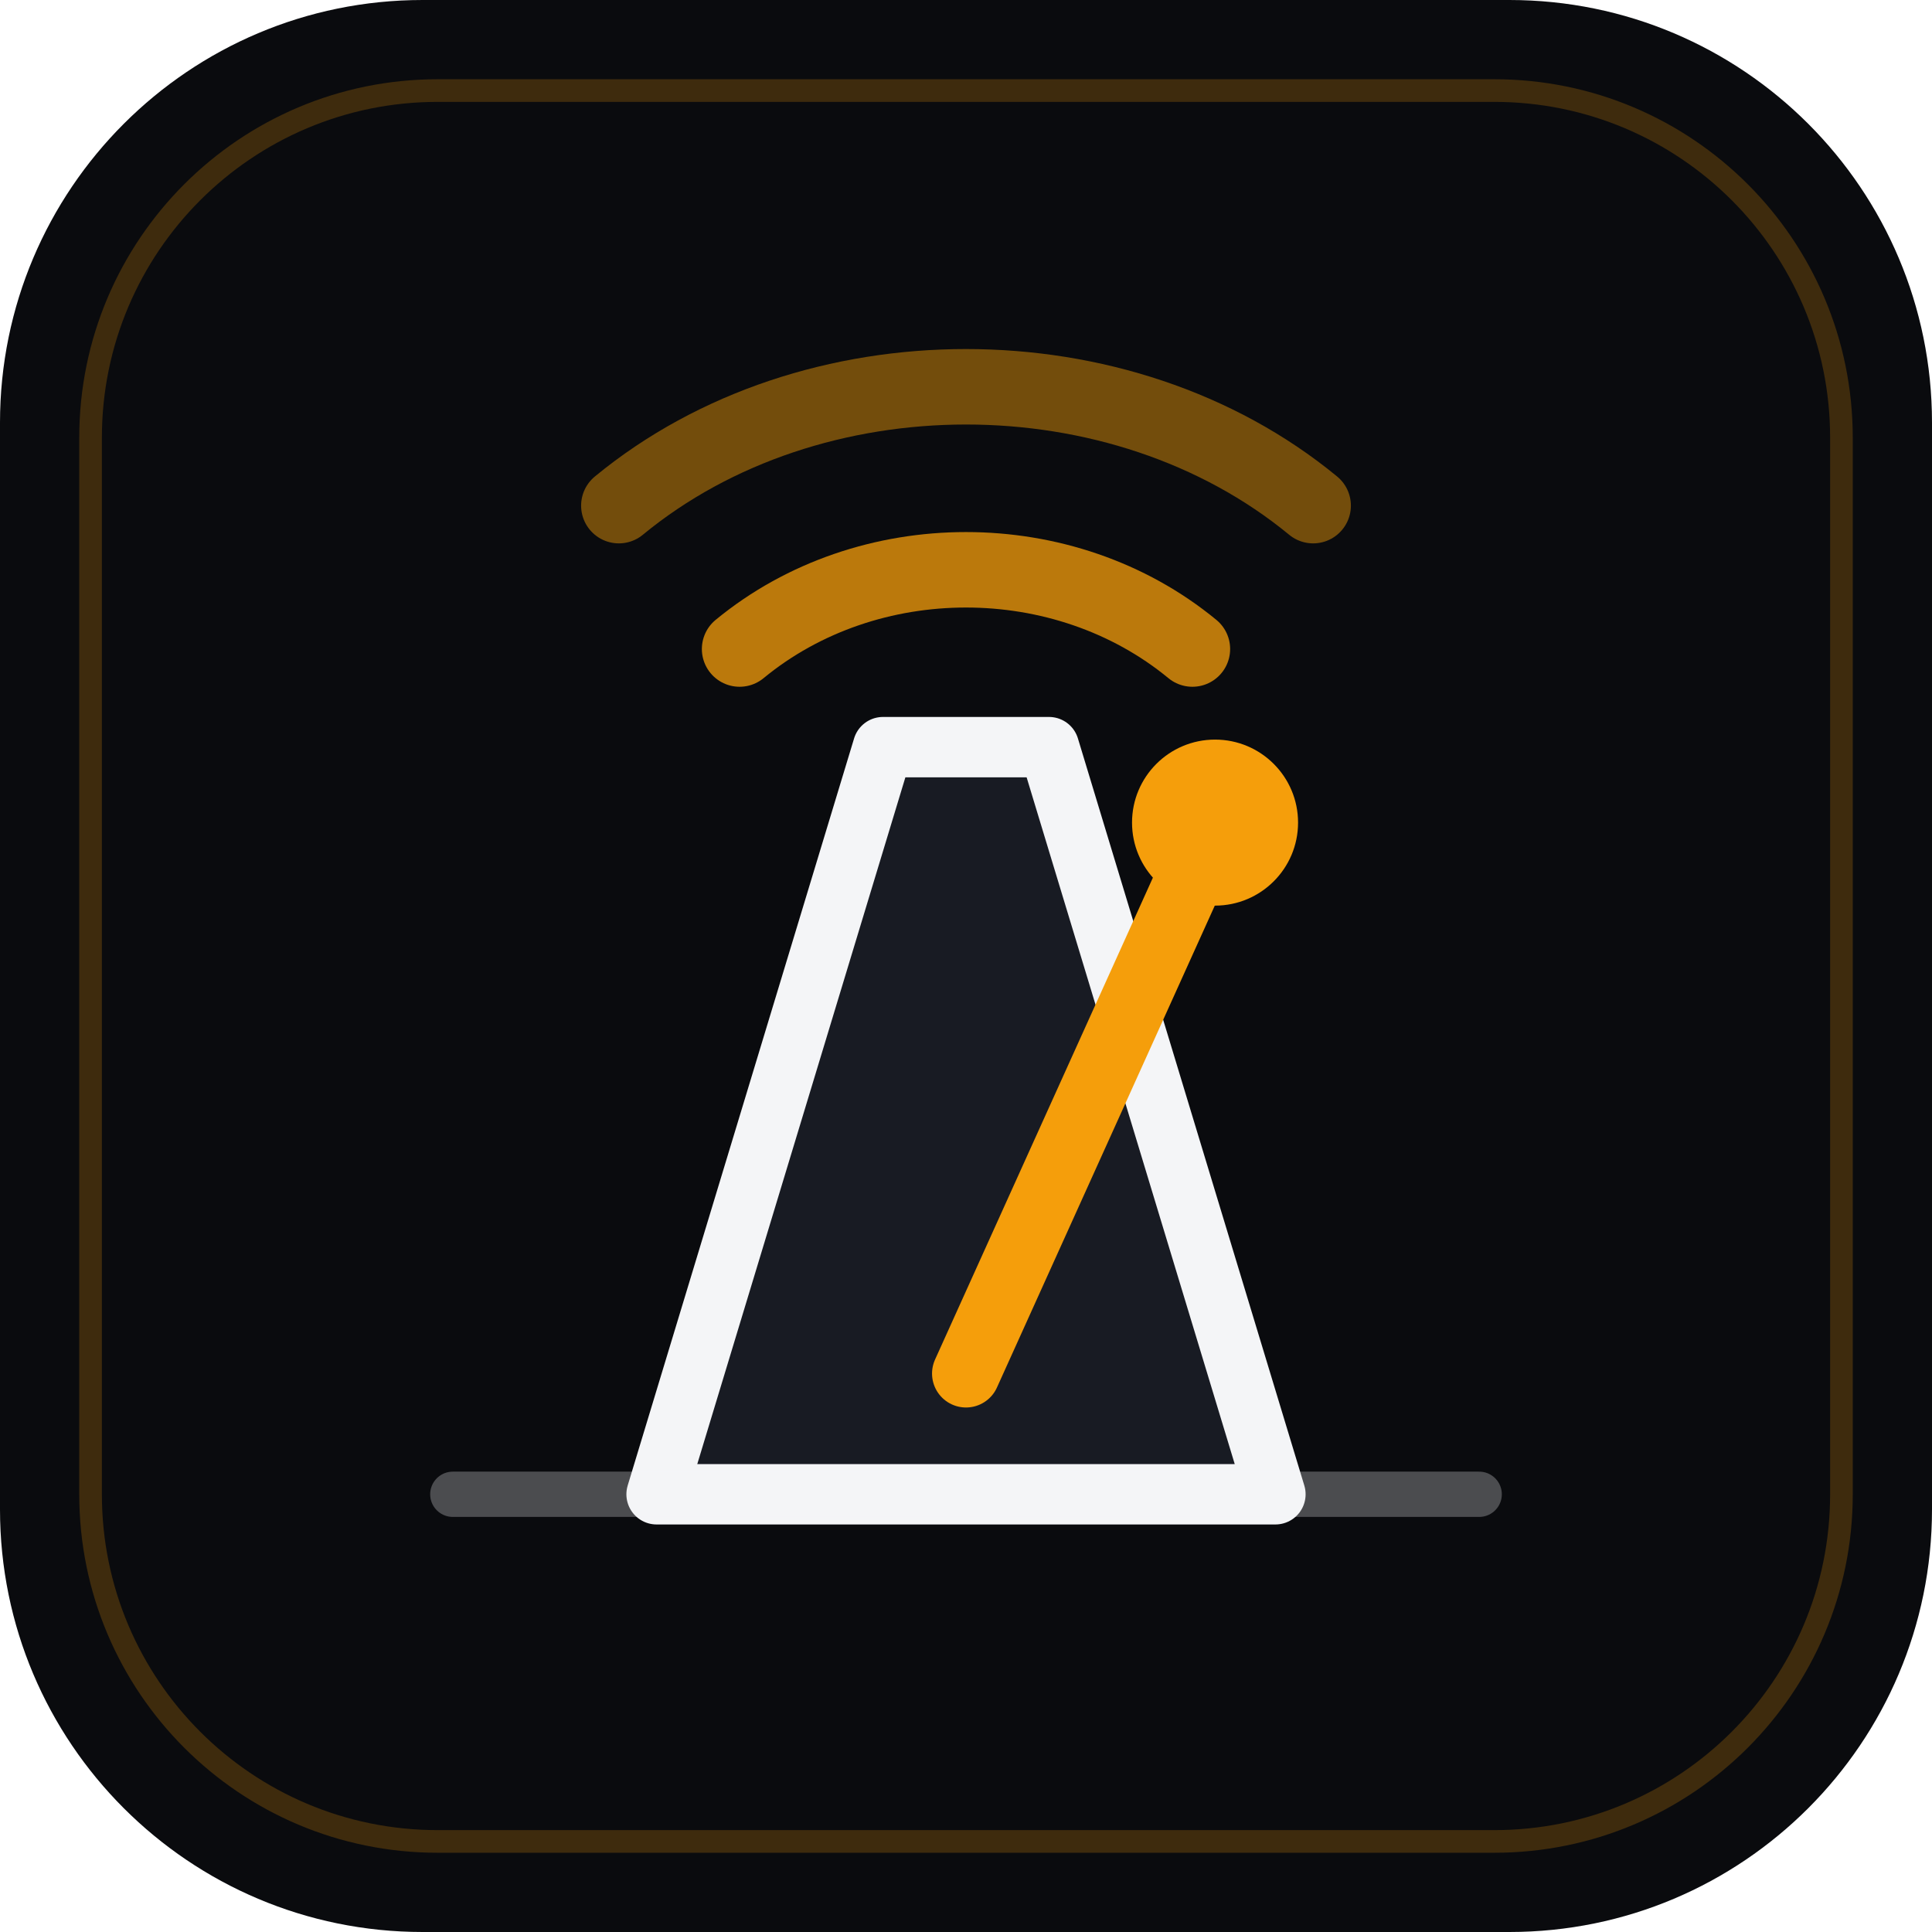
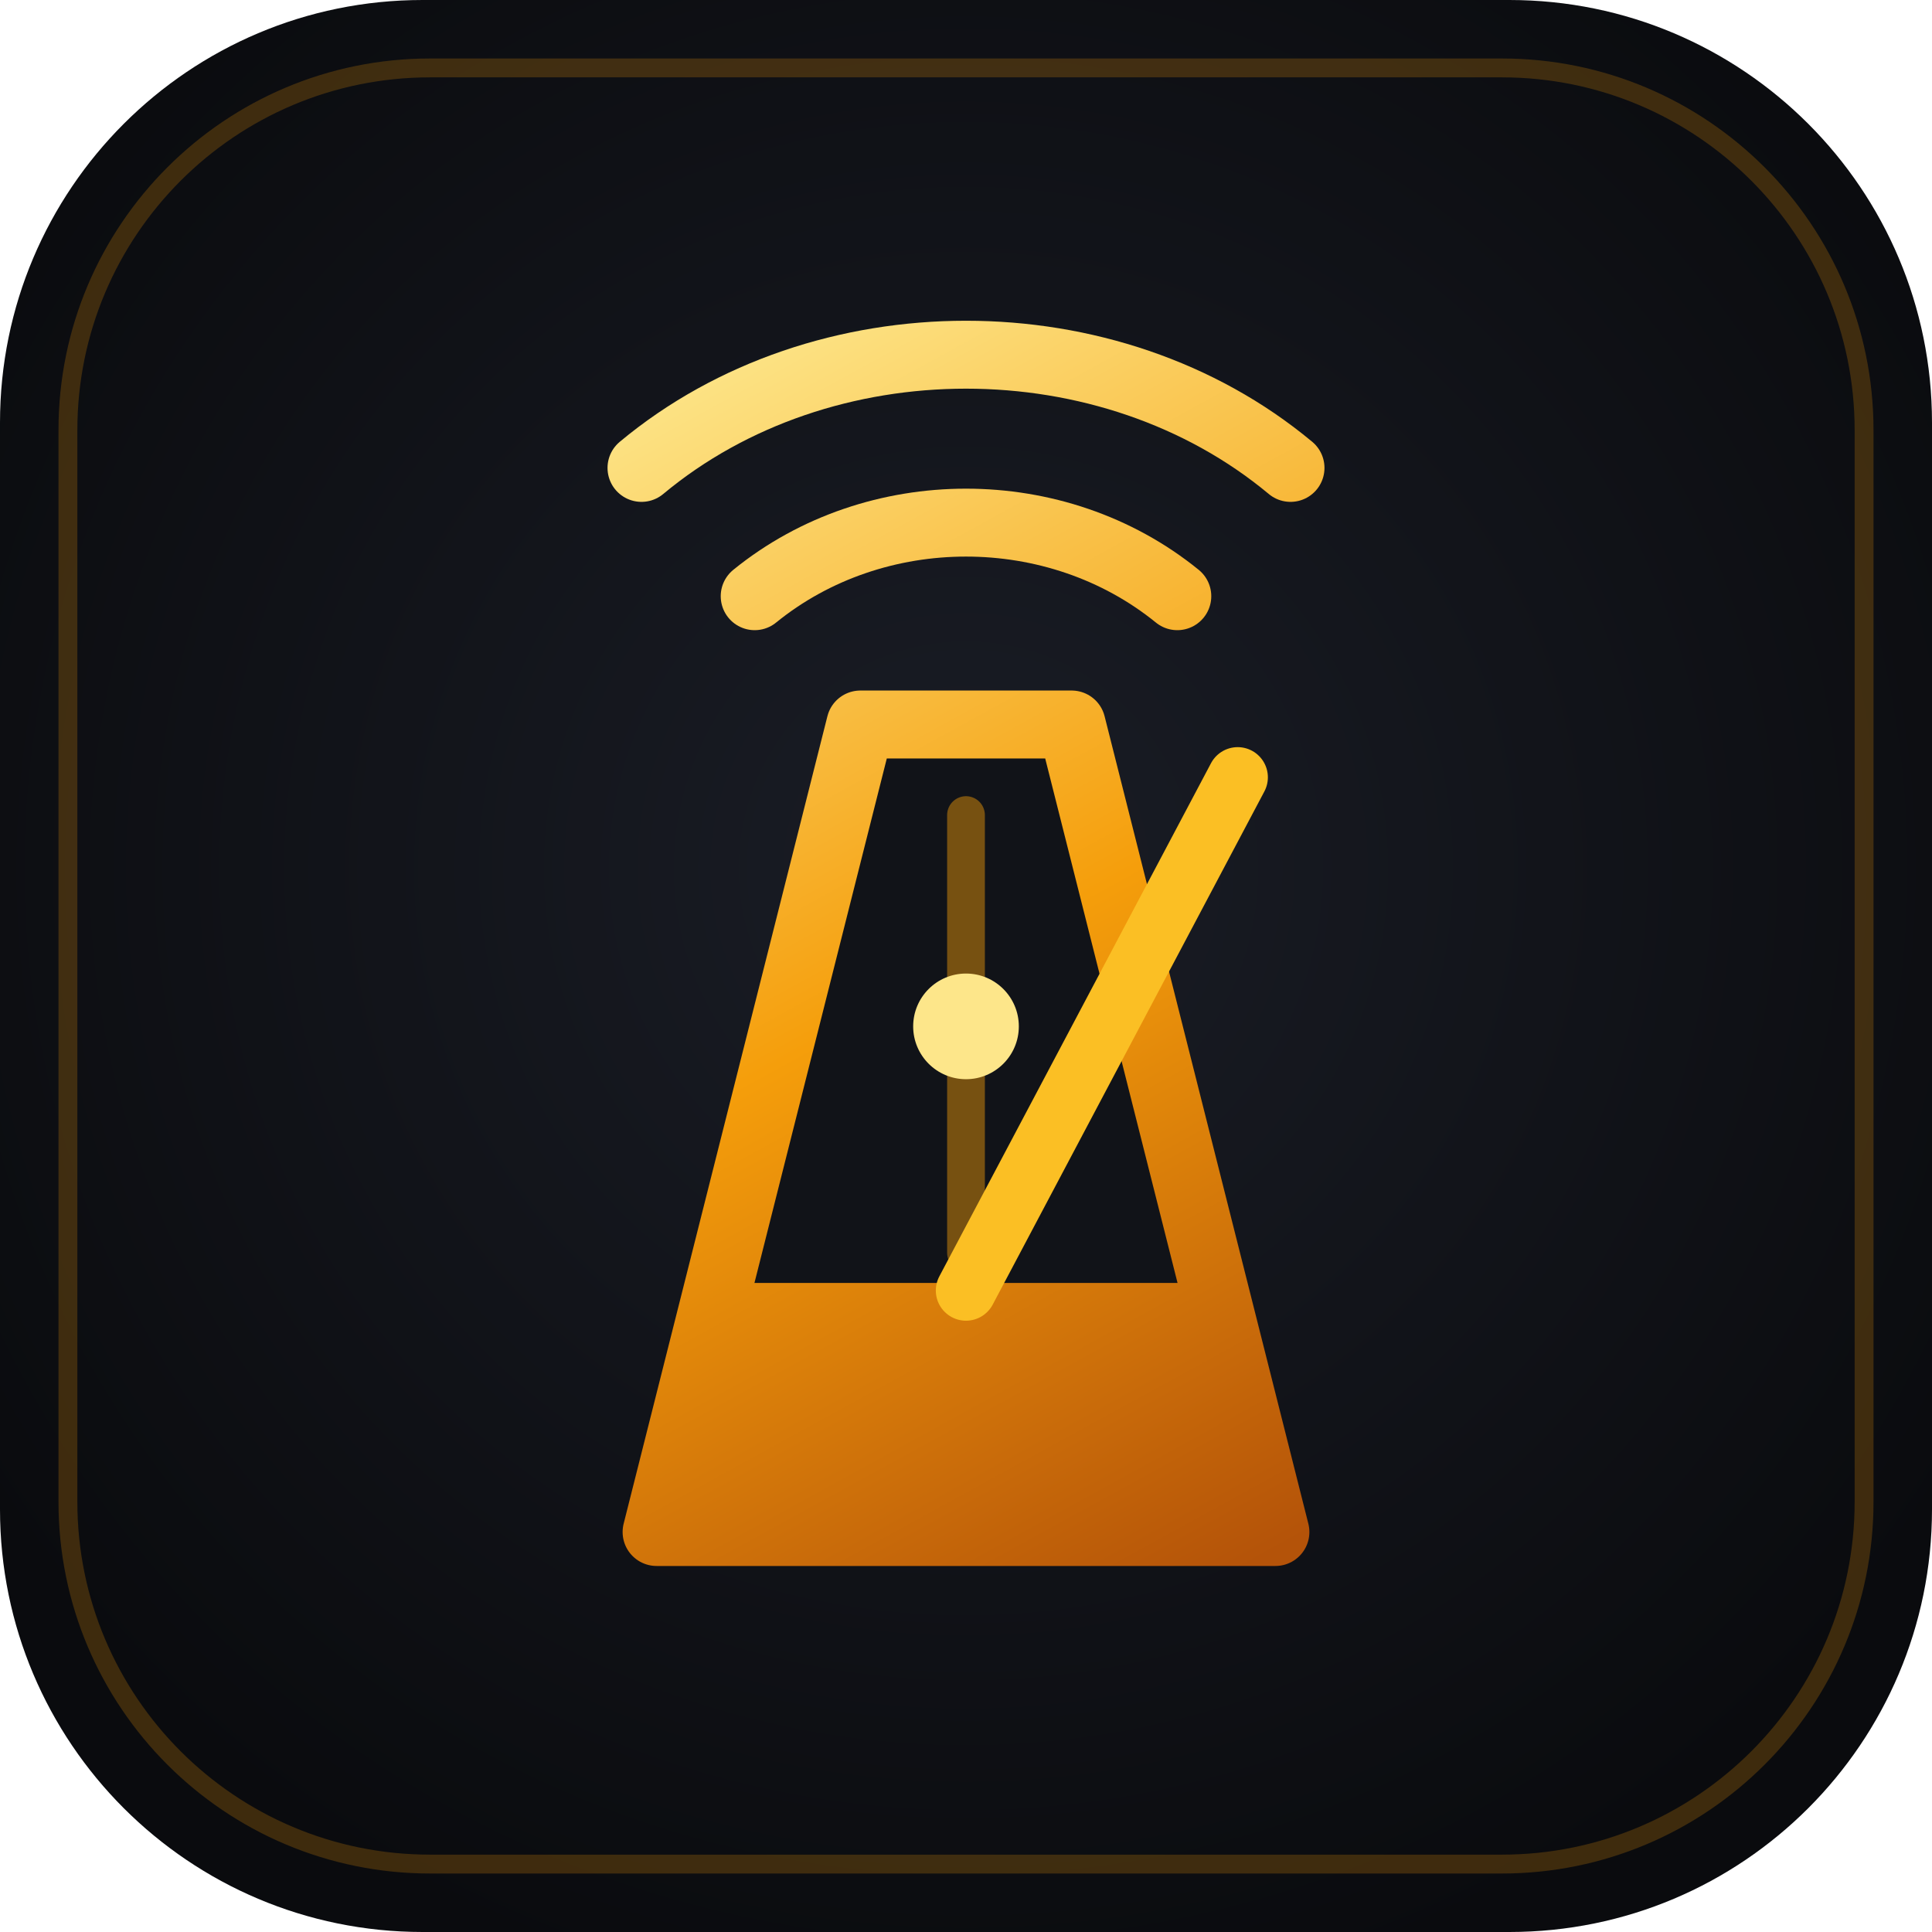
<svg xmlns="http://www.w3.org/2000/svg" viewBox="0 0 512 512" fill="none">
-   <rect width="512" height="512" rx="112" fill="#0A0B0E" />
-   <rect x="24" y="24" width="464" height="464" rx="92" stroke="#F59E0B" stroke-opacity="0.22" stroke-width="6" />
-   <path d="M164 134C215 92 297 92 348 134" stroke="#F59E0B" stroke-width="20" stroke-linecap="round" stroke-opacity="0.45" />
-   <path d="M196 172C230 144 282 144 316 172" stroke="#F59E0B" stroke-width="20" stroke-linecap="round" stroke-opacity="0.75" />
-   <path d="M174 396L234 198H278L338 396H174Z" fill="#181B23" stroke="#F4F5F7" stroke-width="16" stroke-linejoin="round" />
-   <line x1="256" y1="364" x2="322" y2="218" stroke="#F59E0B" stroke-width="18" stroke-linecap="round" />
-   <circle cx="322" cy="218" r="22" fill="#F59E0B" />
-   <path d="M120 396H392" stroke="#F4F5F7" stroke-opacity="0.28" stroke-width="12" stroke-linecap="round" />
+   <defs>
+     <linearGradient id="sb-gold" x1="170" y1="100" x2="340" y2="410" gradientUnits="userSpaceOnUse">
+       <stop offset="0%" stop-color="#FDE68A" />
+       <stop offset="50%" stop-color="#F59E0B" />
+       <stop offset="100%" stop-color="#B45309" />
+     </linearGradient>
+     <radialGradient id="sb-bg" cx="50%" cy="45%" r="60%">
+       <stop offset="0%" stop-color="#1A1D26" />
+       <stop offset="100%" stop-color="#0A0B0E" />
+     </radialGradient>
+   </defs>
+   <rect width="512" height="512" rx="112" fill="url(#sb-bg)" />
+   <rect x="18" y="18" width="476" height="476" rx="96" stroke="#F59E0B" stroke-opacity="0.22" stroke-width="5" />
+   <path d="M170 124C218 84 294 84 342 124" stroke="url(#sb-gold)" stroke-width="18" stroke-linecap="round" />
+   <path d="M200 158C232 132 280 132 312 158" stroke="url(#sb-gold)" stroke-width="18" stroke-linecap="round" />
+   <path d="M174 406L228 192H284L338 406H174Z" fill="#111318" stroke="url(#sb-gold)" stroke-width="18" stroke-linejoin="round" />
+   <path d="M188 340H324L336 400H176L188 340Z" fill="url(#sb-gold)" />
+   <line x1="256" y1="216" x2="256" y2="332" stroke="#F59E0B" stroke-opacity="0.45" stroke-width="10" stroke-linecap="round" />
+   <circle cx="256" cy="272" r="14" fill="#FDE68A" />
+   <line x1="256" y1="342" x2="328" y2="206" stroke="#FBBF24" stroke-width="16" stroke-linecap="round" />
</svg>
